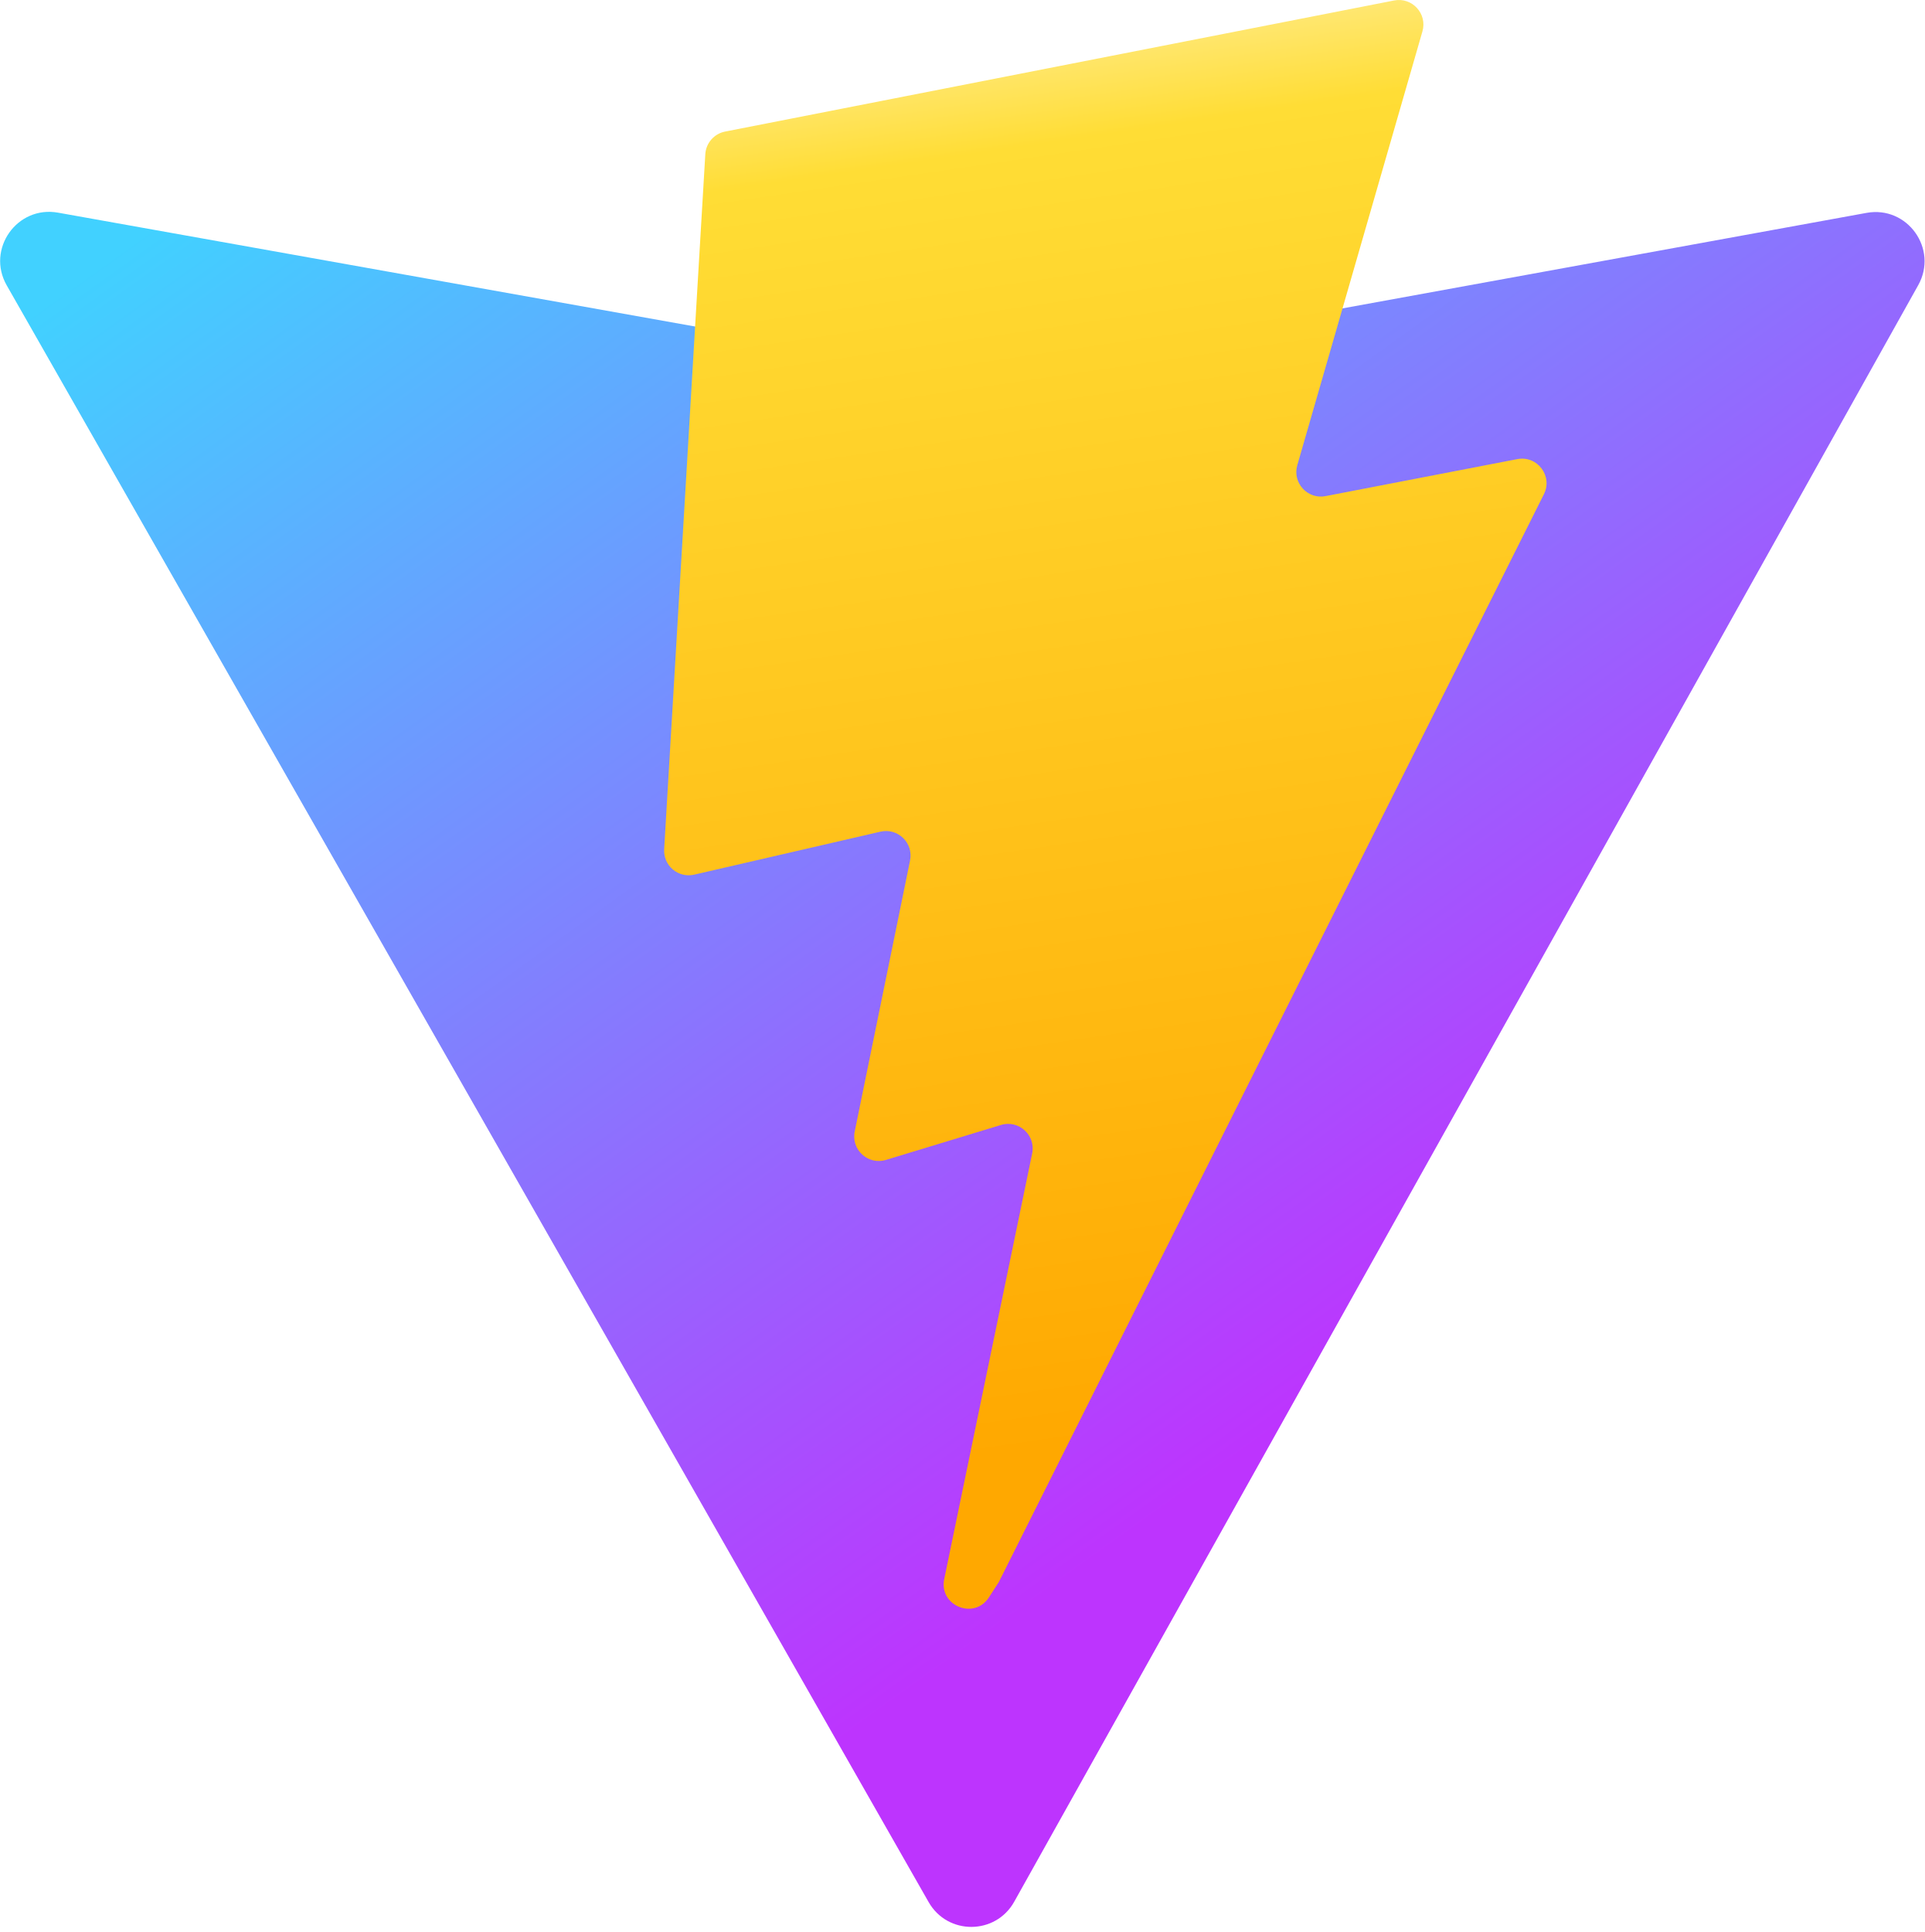
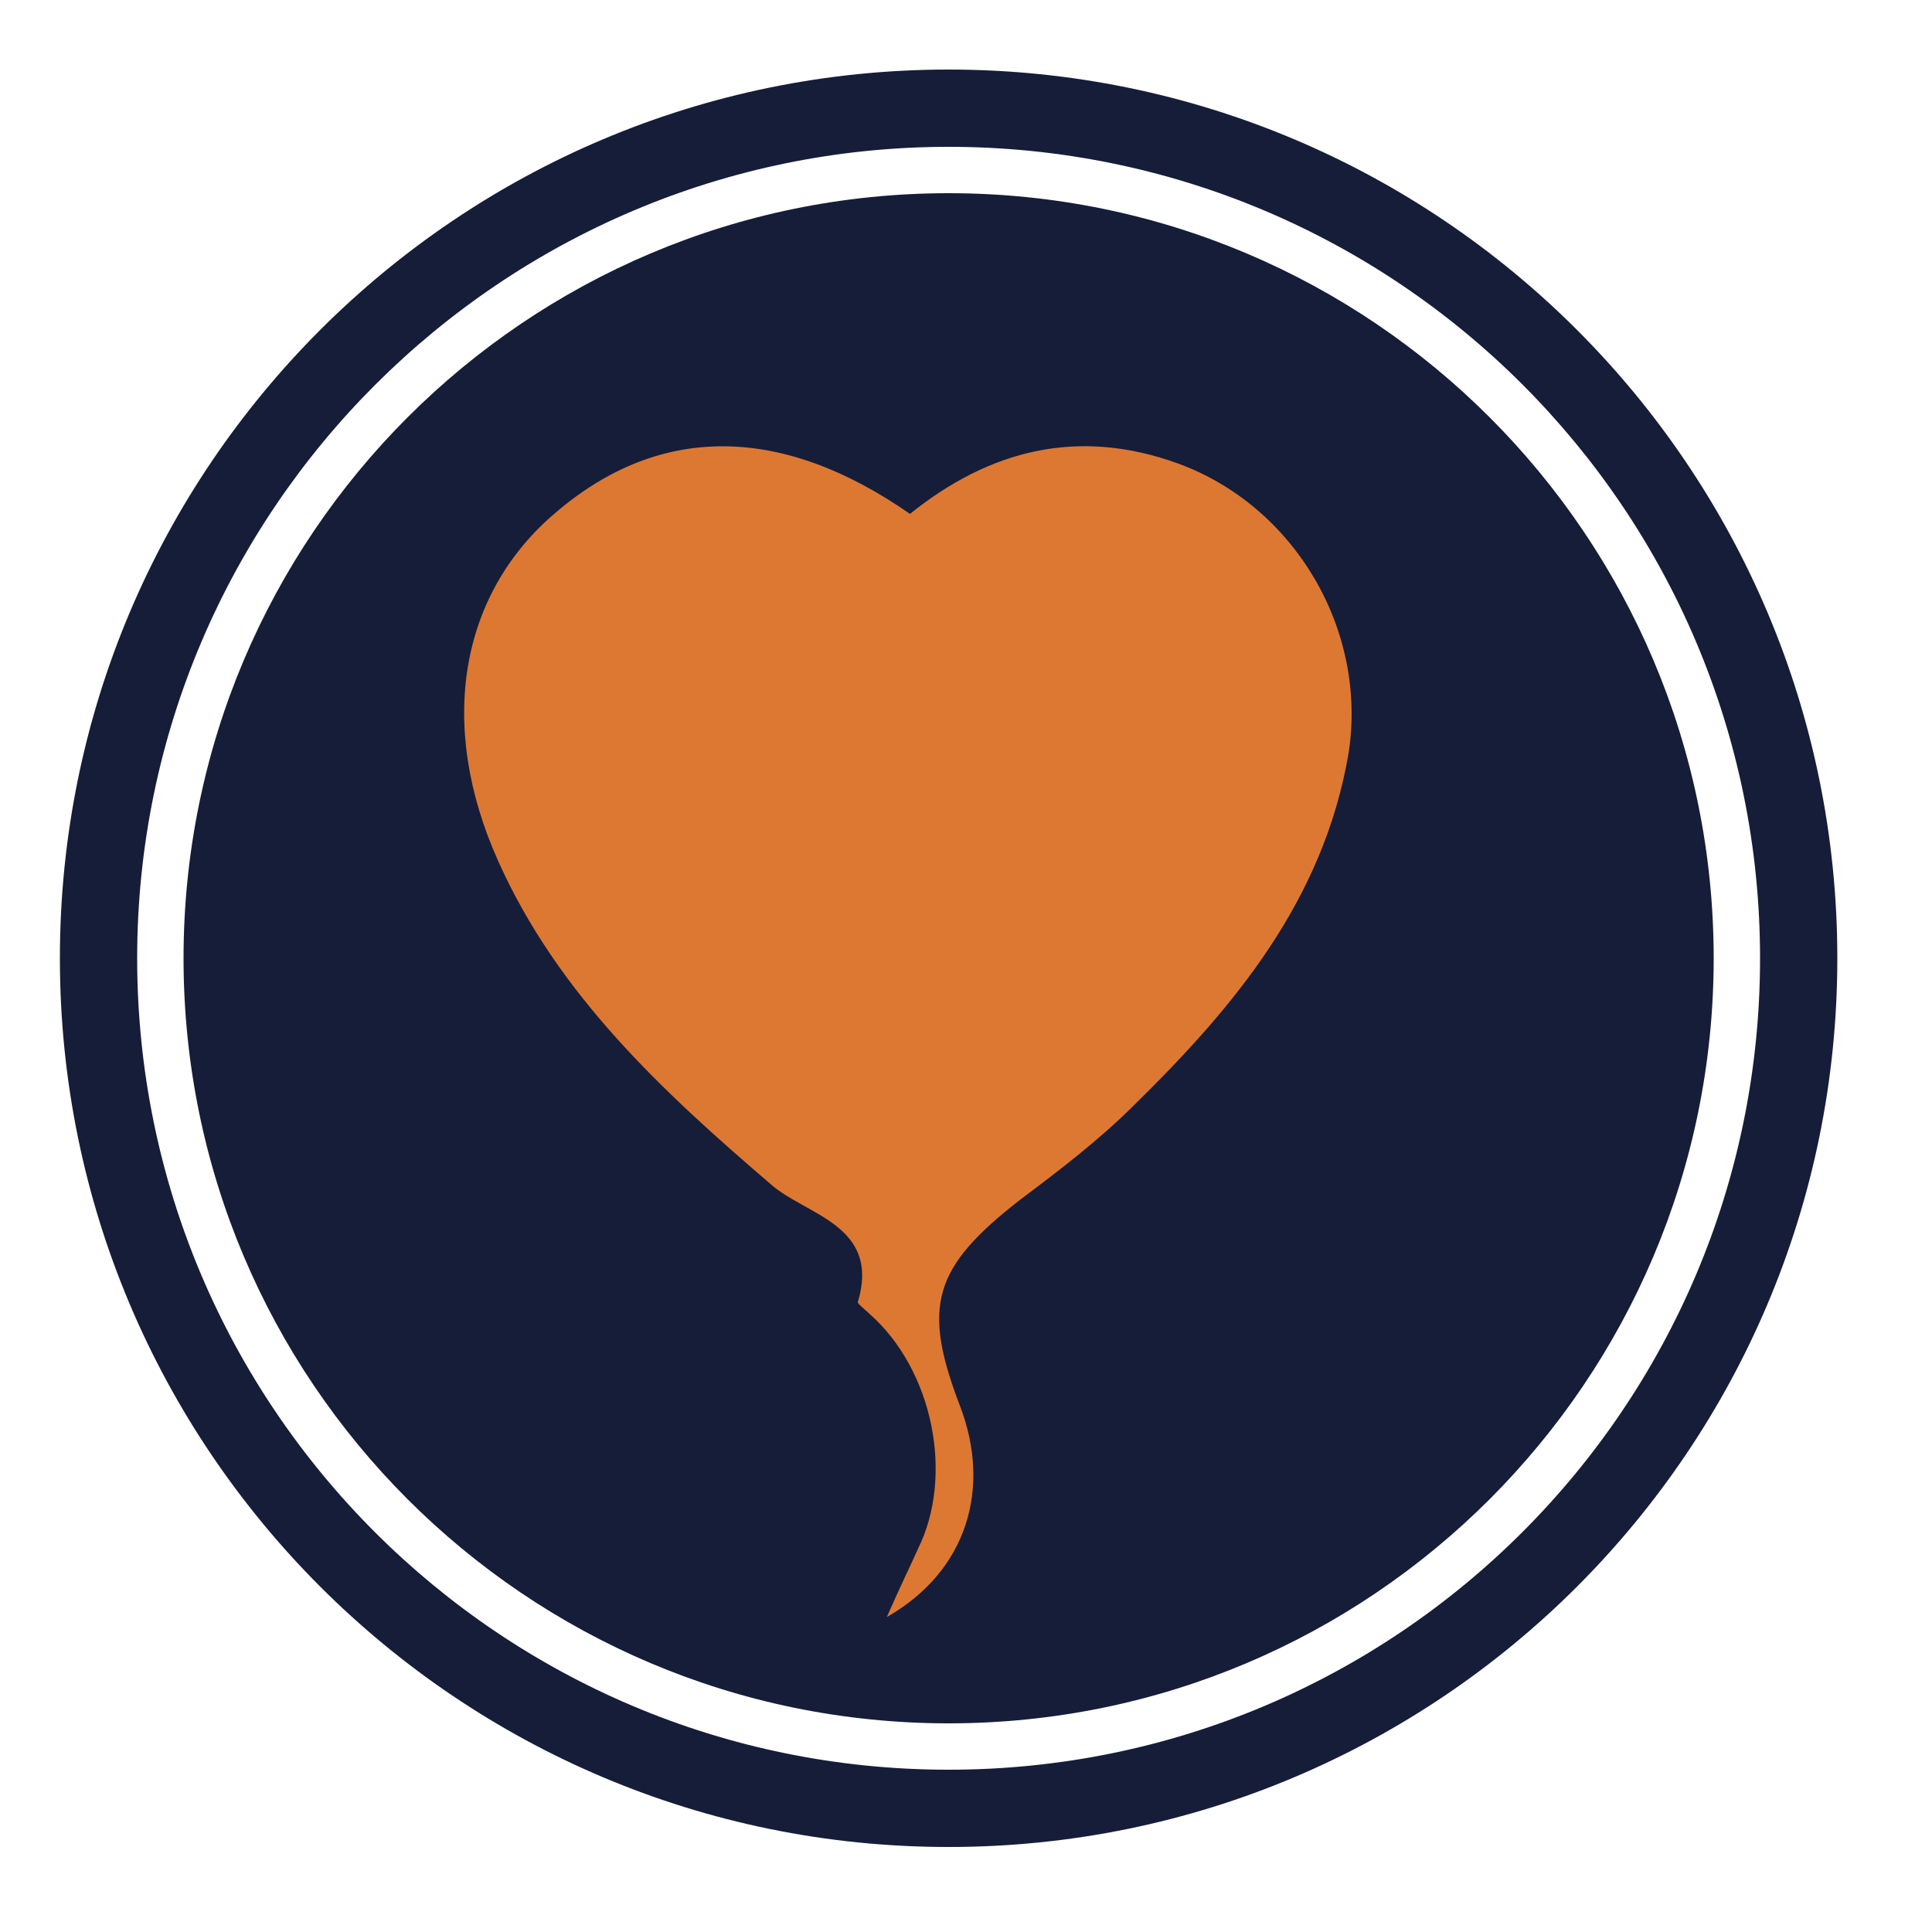
- <svg xmlns="http://www.w3.org/2000/svg" aria-hidden="true" role="img" class="iconify iconify--logos" width="31.88" height="32" preserveAspectRatio="xMidYMid meet" viewBox="0 0 256 257">
-   <defs>
-     <linearGradient id="IconifyId1813088fe1fbc01fb466" x1="-.828%" x2="57.636%" y1="7.652%" y2="78.411%">
-       <stop offset="0%" stop-color="#41D1FF" />
-       <stop offset="100%" stop-color="#BD34FE" />
-     </linearGradient>
-     <linearGradient id="IconifyId1813088fe1fbc01fb467" x1="43.376%" x2="50.316%" y1="2.242%" y2="89.03%">
-       <stop offset="0%" stop-color="#FFEA83" />
-       <stop offset="8.333%" stop-color="#FFDD35" />
-       <stop offset="100%" stop-color="#FFA800" />
-     </linearGradient>
-   </defs>
-   <path fill="url(#IconifyId1813088fe1fbc01fb466)" d="M255.153 37.938L134.897 252.976c-2.483 4.44-8.862 4.466-11.382.048L.875 37.958c-2.746-4.814 1.371-10.646 6.827-9.67l120.385 21.517a6.537 6.537 0 0 0 2.322-.004l117.867-21.483c5.438-.991 9.574 4.796 6.877 9.62Z" />
-   <path fill="url(#IconifyId1813088fe1fbc01fb467)" d="M185.432.063L96.44 17.501a3.268 3.268 0 0 0-2.634 3.014l-5.474 92.456a3.268 3.268 0 0 0 3.997 3.378l24.777-5.718c2.318-.535 4.413 1.507 3.936 3.838l-7.361 36.047c-.495 2.426 1.782 4.5 4.151 3.78l15.304-4.649c2.372-.72 4.652 1.36 4.15 3.788l-11.698 56.621c-.732 3.542 3.979 5.473 5.943 2.437l1.313-2.028l72.516-144.72c1.215-2.423-.88-5.186-3.54-4.672l-25.505 4.922c-2.396.462-4.435-1.77-3.759-4.114l16.646-57.705c.677-2.35-1.37-4.583-3.769-4.113Z" />
+ <svg xmlns="http://www.w3.org/2000/svg" version="1.1" id="Capa_1" x="0px" y="0px" viewBox="0 0 100 100" style="enable-background:new 0 0 100 100;" xml:space="preserve">
+   <style type="text/css">
+ 	.st0{fill:#161D39;}
+ 	.st1{fill:#DD7832;}
+ </style>
+   <g>
+     <path class="st0" d="M49.1,7.6c23.2,0,42,18.8,42,42s-18.8,42-42,42s-42-18.8-42-42S26,7.6,49.1,7.6 M49.1,3.6   c-25.4,0-46,20.6-46,46s20.6,46,46,46s46-20.6,46-46S74.5,3.6,49.1,3.6L49.1,3.6z" />
+   </g>
+   <g>
+     <circle class="st0" cx="49.1" cy="49.6" r="39.6" />
+   </g>
+   <g>
+     <g>
+       <path class="st1" d="M47.1,26.6c4.1-3.3,8.7-4.5,13.9-2.6c6,2.2,9.8,8.6,8.8,15c-1.3,7.6-5.9,13.1-11.1,18.2    c-1.8,1.8-3.9,3.4-5.9,4.9c-4.5,3.5-5.1,5.5-3.1,10.7c1.6,4.2,0.4,8.5-3.8,10.9c0.7-1.6,1.2-2.6,1.6-3.5c1.9-3.8,0.8-9.3-2.5-12.2    c-0.2-0.2-0.6-0.5-0.6-0.6c1.2-4-2.7-4.5-4.5-6.1c-5.6-4.8-11-9.8-14.1-16.7c-3.2-7.1-2-13.9,3-18.1C34.2,21.9,40.5,22,47.1,26.6z    " />
+       <path class="st1" d="M39.2,31.2c-2.3,2.8-4.4,5.5-6.7,8.4c-1.4-2.5-1-4.7,0.7-6.7C34.9,31.1,36.9,30.2,39.2,31.2z" />
+     </g>
+   </g>
</svg>
